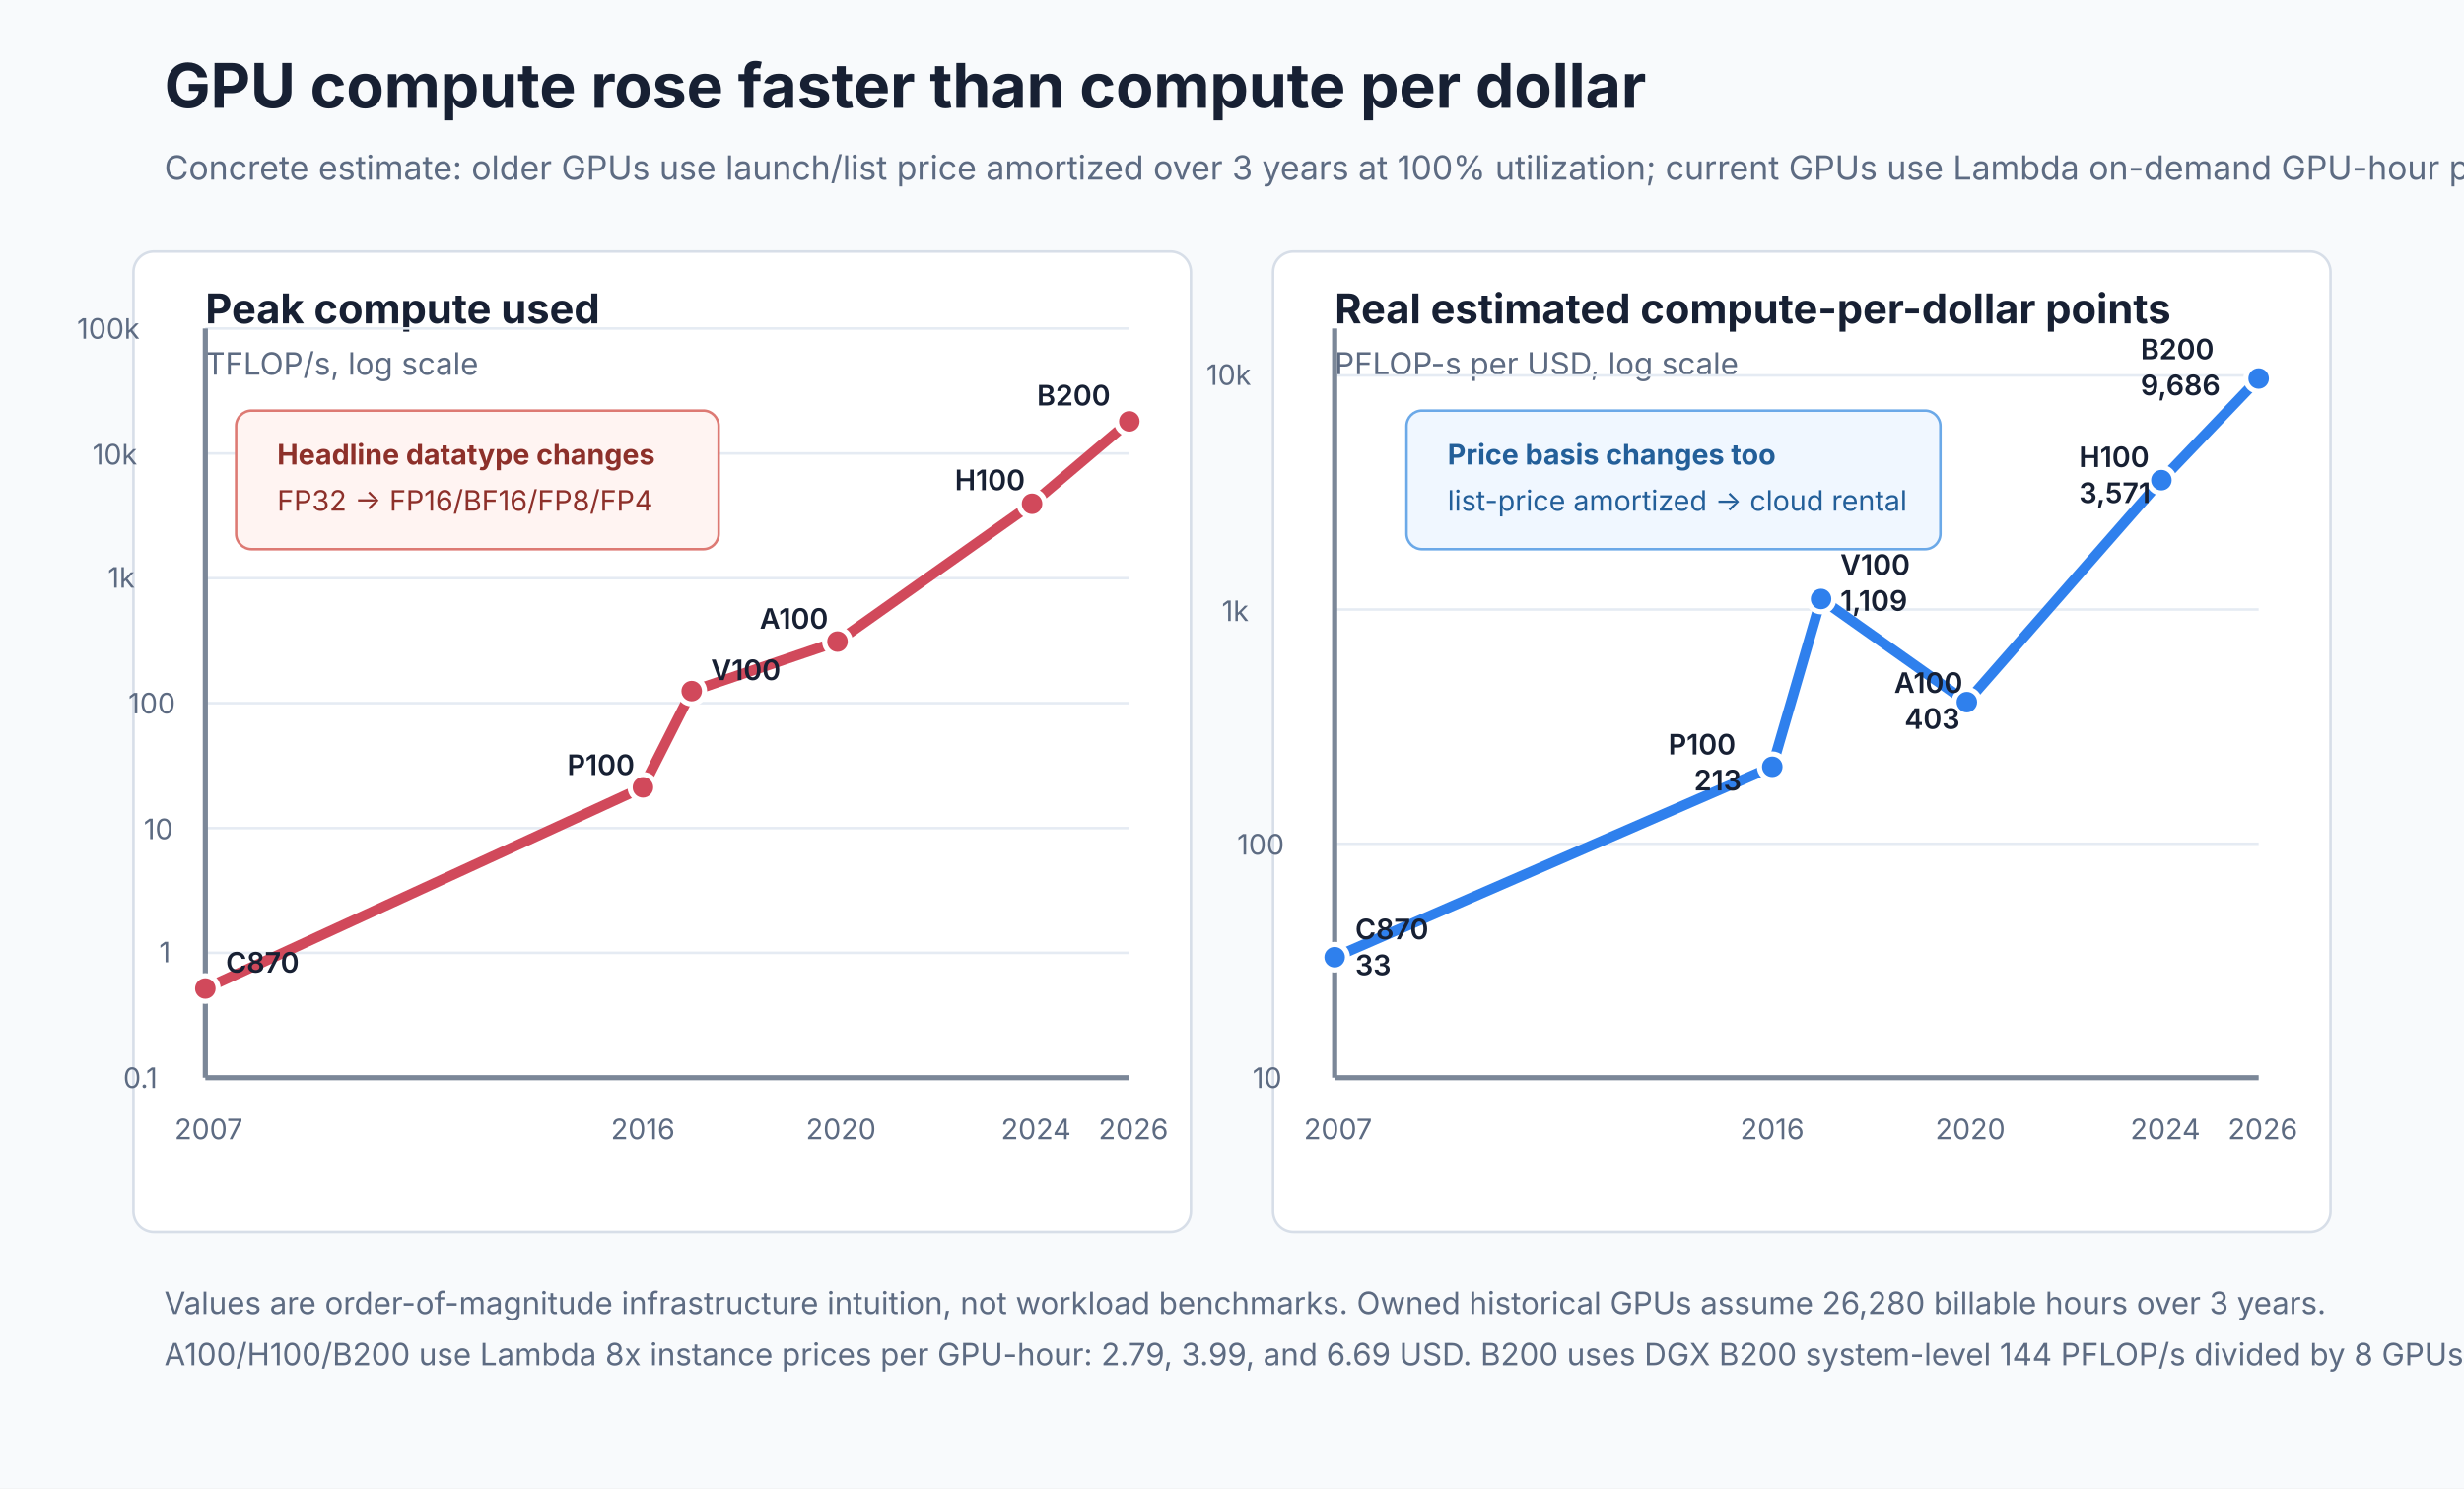
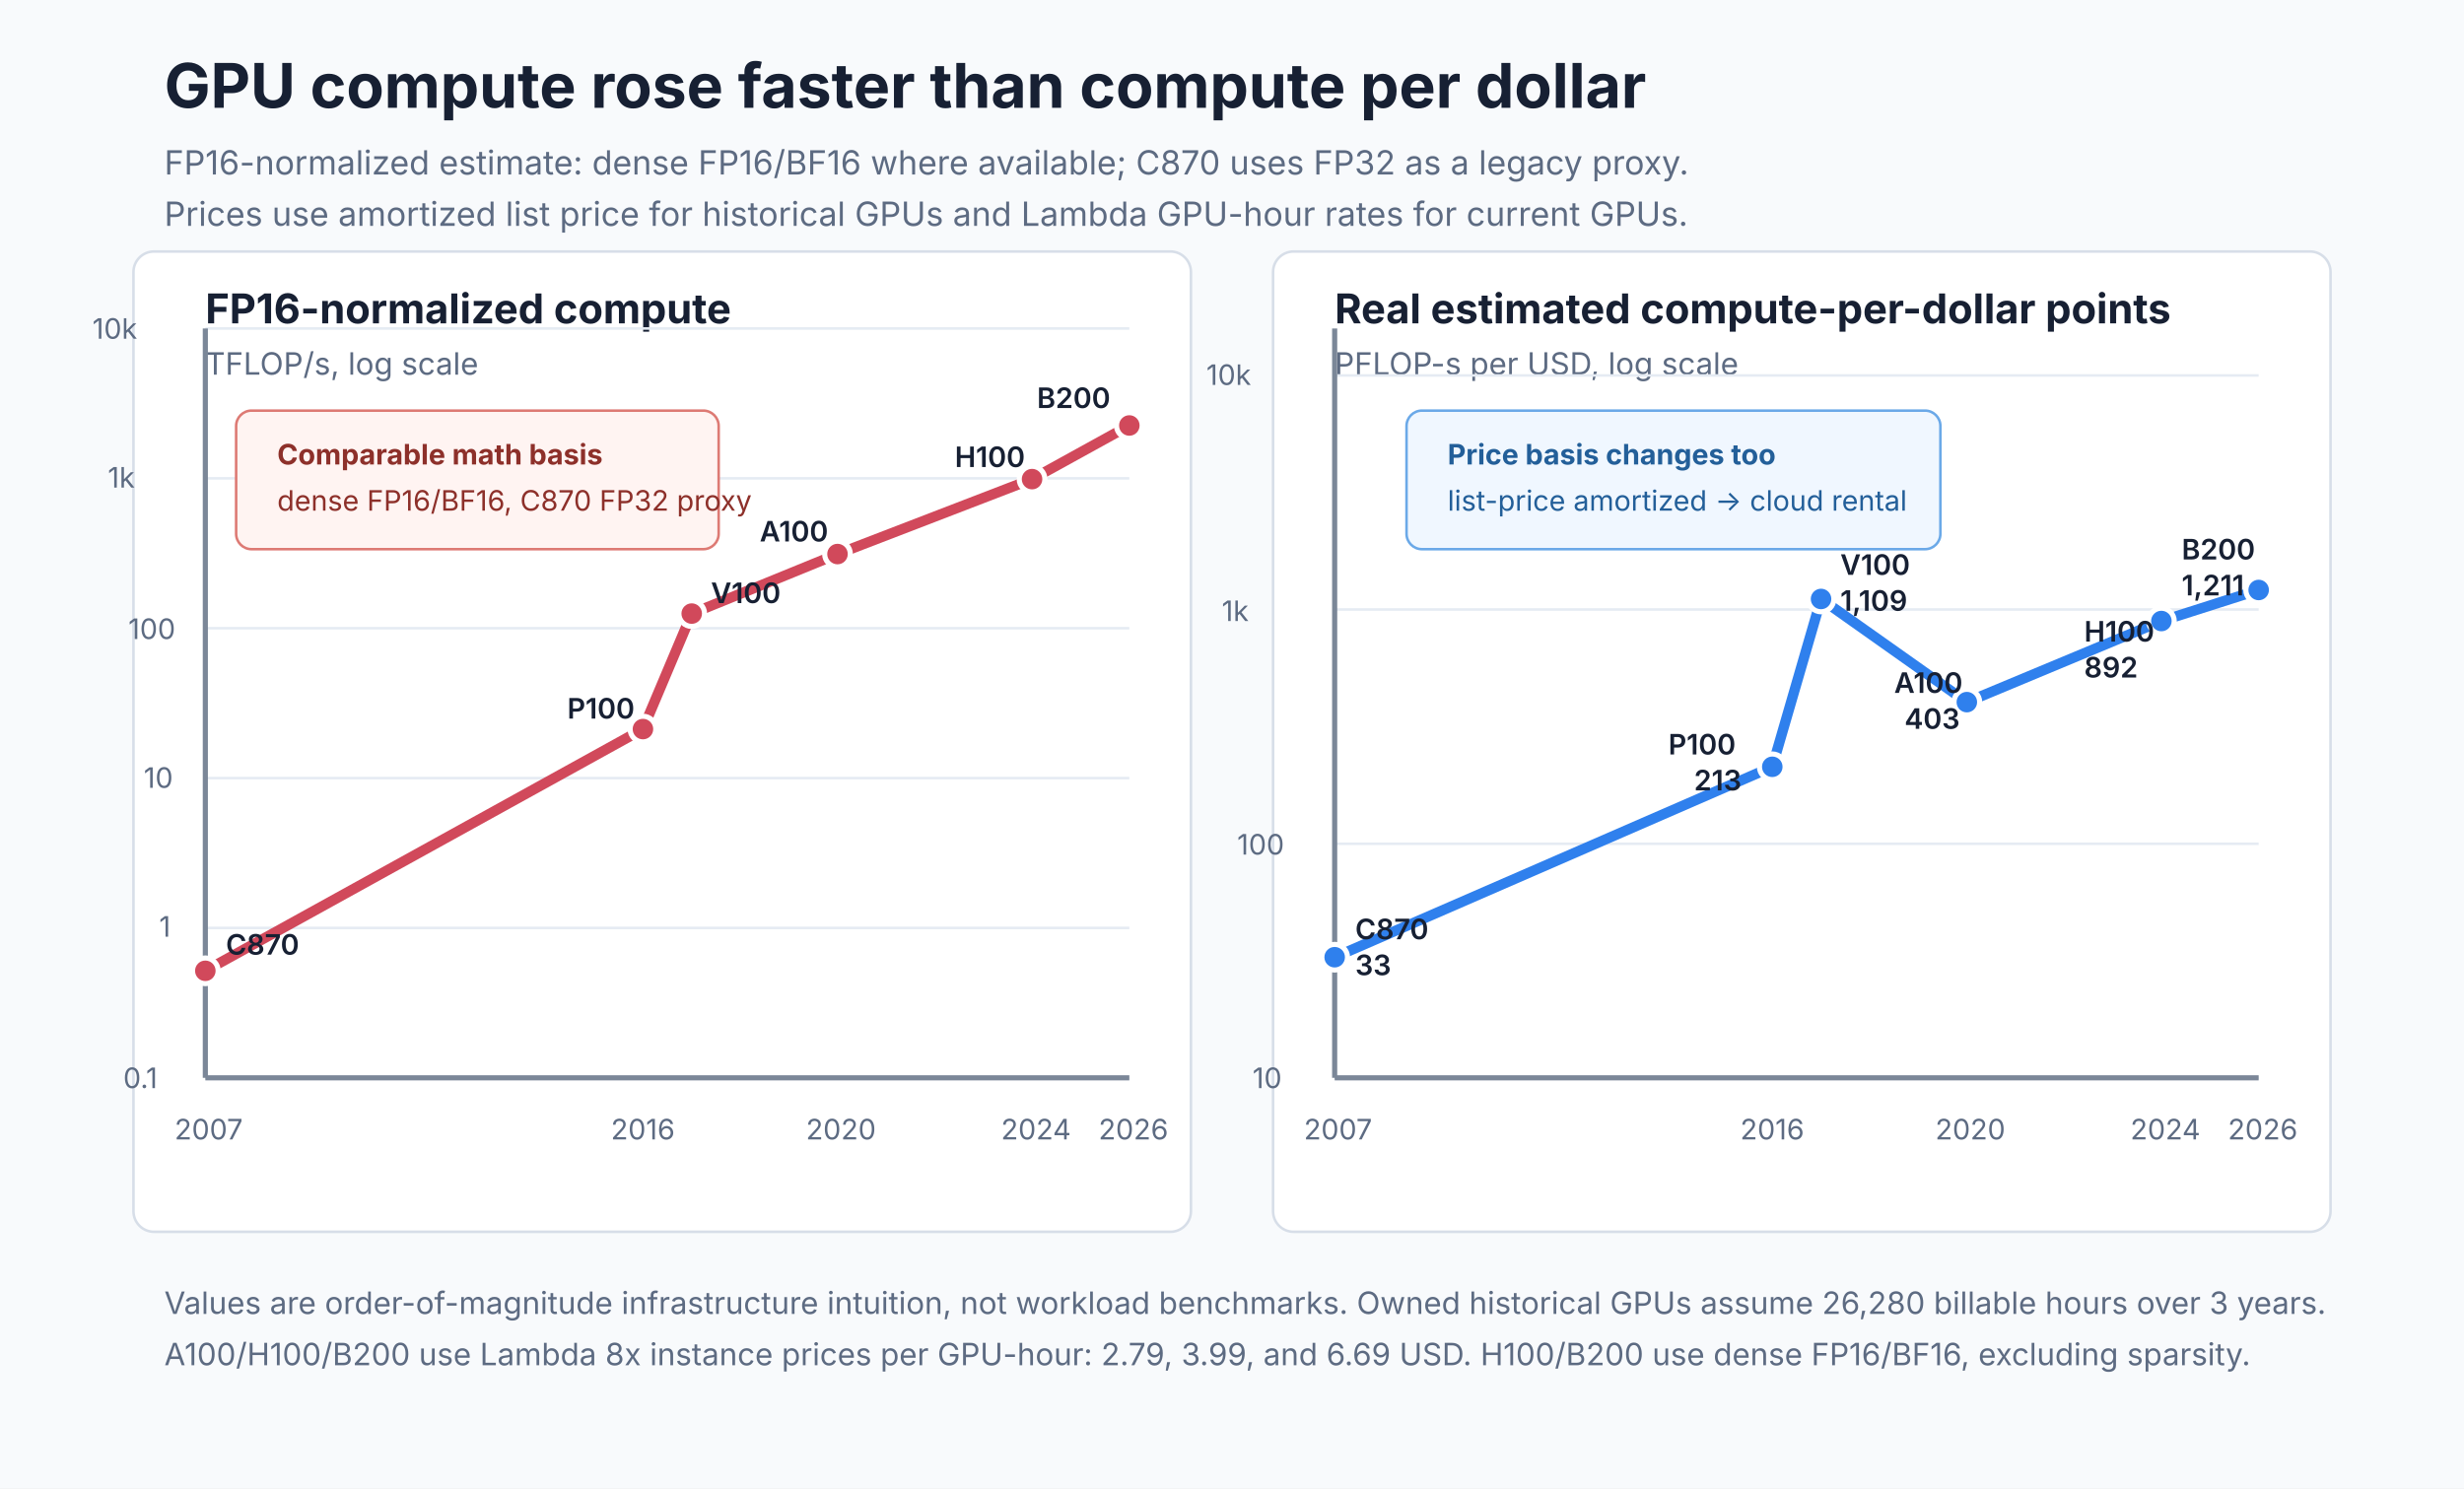
<svg xmlns="http://www.w3.org/2000/svg" viewBox="0 0 960 580" role="img" aria-labelledby="title desc">
  <rect width="960" height="580" fill="#f8fafc" />
  <text x="64" y="42" fill="#172033" font-family="Inter, Arial, sans-serif" font-size="24" font-weight="700">GPU compute rose faster than compute per dollar</text>
-   <text x="64" y="70" fill="#5d6b82" font-family="Inter, Arial, sans-serif" font-size="13">
-     Concrete estimate: older GPUs use launch/list price amortized over 3 years at 100% utilization; current GPUs use Lambda on-demand GPU-hour prices.
+   <text x="64" y="68" fill="#5d6b82" font-family="Inter, Arial, sans-serif" font-size="13">
+     FP16-normalized estimate: dense FP16/BF16 where available; C870 uses FP32 as a legacy proxy.
+   </text>
+   <text x="64" y="88" fill="#5d6b82" font-family="Inter, Arial, sans-serif" font-size="13">
+     Prices use amortized list price for historical GPUs and Lambda GPU-hour rates for current GPUs.
  </text>
  <rect x="52" y="98" width="412" height="382" rx="8" fill="#ffffff" stroke="#d7dee8" />
  <rect x="496" y="98" width="412" height="382" rx="8" fill="#ffffff" stroke="#d7dee8" />
-   <text x="80" y="126" fill="#172033" font-family="Inter, Arial, sans-serif" font-size="16" font-weight="700">Peak compute used</text>
+   <text x="80" y="126" fill="#172033" font-family="Inter, Arial, sans-serif" font-size="16" font-weight="700">FP16-normalized compute</text>
  <text x="520" y="126" fill="#172033" font-family="Inter, Arial, sans-serif" font-size="16" font-weight="700">Real estimated compute-per-dollar points</text>
  <text x="80" y="146" fill="#5d6b82" font-family="Inter, Arial, sans-serif" font-size="12">TFLOP/s, log scale</text>
  <text x="520" y="146" fill="#5d6b82" font-family="Inter, Arial, sans-serif" font-size="12">PFLOP-s per USD, log scale</text>
  <g stroke="#e5ebf3" stroke-width="1">
    <line x1="80" y1="420" x2="440" y2="420" />
-     <line x1="80" y1="371.3" x2="440" y2="371.3" />
-     <line x1="80" y1="322.7" x2="440" y2="322.7" />
-     <line x1="80" y1="274" x2="440" y2="274" />
-     <line x1="80" y1="225.3" x2="440" y2="225.3" />
-     <line x1="80" y1="176.7" x2="440" y2="176.7" />
+     <line x1="80" y1="361.6" x2="440" y2="361.6" />
+     <line x1="80" y1="303.2" x2="440" y2="303.2" />
+     <line x1="80" y1="244.8" x2="440" y2="244.8" />
+     <line x1="80" y1="186.4" x2="440" y2="186.4" />
    <line x1="80" y1="128" x2="440" y2="128" />
    <line x1="520" y1="420" x2="880" y2="420" />
    <line x1="520" y1="328.8" x2="880" y2="328.8" />
    <line x1="520" y1="237.5" x2="880" y2="237.5" />
    <line x1="520" y1="146.3" x2="880" y2="146.3" />
  </g>
  <g stroke="#7b8798" stroke-width="2">
    <line x1="80" y1="420" x2="440" y2="420" />
    <line x1="80" y1="420" x2="80" y2="128" />
    <line x1="520" y1="420" x2="880" y2="420" />
    <line x1="520" y1="420" x2="520" y2="128" />
  </g>
  <g fill="#5d6b82" font-family="Inter, Arial, sans-serif" font-size="11">
    <text x="48" y="424">0.1</text>
-     <text x="62" y="375">1</text>
-     <text x="56" y="327">10</text>
-     <text x="50" y="278">100</text>
-     <text x="42" y="229">1k</text>
-     <text x="36" y="181">10k</text>
-     <text x="30" y="132">100k</text>
+     <text x="62" y="365">1</text>
+     <text x="56" y="307">10</text>
+     <text x="50" y="249">100</text>
+     <text x="42" y="190">1k</text>
+     <text x="36" y="132">10k</text>
    <text x="488" y="424">10</text>
    <text x="482" y="333">100</text>
    <text x="476" y="242">1k</text>
    <text x="470" y="150">10k</text>
  </g>
  <g fill="#5d6b82" font-family="Inter, Arial, sans-serif" font-size="11">
    <text x="68" y="444">2007</text>
    <text x="238" y="444">2016</text>
    <text x="314" y="444">2020</text>
    <text x="390" y="444">2024</text>
    <text x="428" y="444">2026</text>
    <text x="508" y="444">2007</text>
    <text x="678" y="444">2016</text>
    <text x="754" y="444">2020</text>
    <text x="830" y="444">2024</text>
    <text x="868" y="444">2026</text>
  </g>
-   <polyline points="80.0,385.2 250.5,306.8 269.5,269.3 326.3,250.0 402.1,196.3 440.0,164.2" fill="none" stroke="#d1495b" stroke-width="4" stroke-linejoin="round" stroke-linecap="round" />
-   <polyline points="520.0,373.0 690.5,298.8 709.5,233.4 766.3,273.6 842.1,187.1 880.0,147.5" fill="none" stroke="#2f80ed" stroke-width="4" stroke-linejoin="round" stroke-linecap="round" />
+   <polyline points="80.0,378.3 250.5,284.1 269.5,239.1 326.3,215.9 402.1,186.7 440.0,165.8" fill="none" stroke="#d1495b" stroke-width="4" stroke-linejoin="round" stroke-linecap="round" />
+   <polyline points="520.0,373.0 690.5,298.8 709.5,233.4 766.3,273.6 842.1,242.0 880.0,229.9" fill="none" stroke="#2f80ed" stroke-width="4" stroke-linejoin="round" stroke-linecap="round" />
  <g fill="#d1495b" stroke="#ffffff" stroke-width="2">
-     <circle cx="80.0" cy="385.2" r="5" />
-     <circle cx="250.5" cy="306.8" r="5" />
-     <circle cx="269.5" cy="269.3" r="5" />
-     <circle cx="326.3" cy="250.0" r="5" />
-     <circle cx="402.1" cy="196.3" r="5" />
-     <circle cx="440.0" cy="164.2" r="5" />
+     <circle cx="80.0" cy="378.3" r="5" />
+     <circle cx="250.5" cy="284.1" r="5" />
+     <circle cx="269.5" cy="239.1" r="5" />
+     <circle cx="326.3" cy="215.9" r="5" />
+     <circle cx="402.1" cy="186.7" r="5" />
+     <circle cx="440.0" cy="165.8" r="5" />
  </g>
  <g fill="#2f80ed" stroke="#ffffff" stroke-width="2">
    <circle cx="520.0" cy="373.0" r="5" />
    <circle cx="690.5" cy="298.8" r="5" />
    <circle cx="709.5" cy="233.4" r="5" />
    <circle cx="766.3" cy="273.6" r="5" />
-     <circle cx="842.1" cy="187.1" r="5" />
-     <circle cx="880.0" cy="147.5" r="5" />
+     <circle cx="842.1" cy="242.0" r="5" />
+     <circle cx="880.0" cy="229.9" r="5" />
  </g>
  <g fill="#172033" font-family="Inter, Arial, sans-serif" font-size="11" font-weight="600">
-     <text x="88" y="379">C870</text>
-     <text x="221" y="302">P100</text>
-     <text x="277" y="265">V100</text>
-     <text x="296" y="245">A100</text>
-     <text x="372" y="191">H100</text>
-     <text x="404" y="158">B200</text>
+     <text x="88" y="372">C870</text>
+     <text x="221" y="280">P100</text>
+     <text x="277" y="235">V100</text>
+     <text x="296" y="211">A100</text>
+     <text x="372" y="182">H100</text>
+     <text x="404" y="159">B200</text>
    <text x="528" y="366">C870</text>
    <text x="528" y="380">33</text>
    <text x="650" y="294">P100</text>
    <text x="660" y="308">213</text>
    <text x="717" y="224">V100</text>
    <text x="717" y="238">1,109</text>
    <text x="738" y="270">A100</text>
    <text x="742" y="284">403</text>
-     <text x="810" y="182">H100</text>
-     <text x="810" y="196">3,571</text>
-     <text x="834" y="140">B200</text>
-     <text x="834" y="154">9,686</text>
+     <text x="812" y="250">H100</text>
+     <text x="812" y="264">892</text>
+     <text x="850" y="218">B200</text>
+     <text x="850" y="232">1,211</text>
  </g>
  <g font-family="Inter, Arial, sans-serif" font-size="11">
    <rect x="92" y="160" width="188" height="54" rx="6" fill="#fff4f2" stroke="#dd7a74" />
-     <text x="108" y="181" fill="#8d302a" font-weight="700">Headline datatype changes</text>
-     <text x="108" y="199" fill="#8d302a">FP32 -&gt; FP16/BF16/FP8/FP4</text>
+     <text x="108" y="181" fill="#8d302a" font-weight="700">Comparable math basis</text>
+     <text x="108" y="199" fill="#8d302a">dense FP16/BF16, C870 FP32 proxy</text>
    <rect x="548" y="160" width="208" height="54" rx="6" fill="#f0f7ff" stroke="#6ba9e8" />
    <text x="564" y="181" fill="#235f99" font-weight="700">Price basis changes too</text>
    <text x="564" y="199" fill="#235f99">list-price amortized -&gt; cloud rental</text>
  </g>
  <text x="64" y="512" fill="#5d6b82" font-family="Inter, Arial, sans-serif" font-size="12">
    Values are order-of-magnitude infrastructure intuition, not workload benchmarks. Owned historical GPUs assume 26,280 billable hours over 3 years.
  </text>
  <text x="64" y="532" fill="#5d6b82" font-family="Inter, Arial, sans-serif" font-size="12">
-     A100/H100/B200 use Lambda 8x instance prices per GPU-hour: 2.79, 3.99, and 6.69 USD. B200 uses DGX B200 system-level 144 PFLOP/s divided by 8 GPUs.
+     A100/H100/B200 use Lambda 8x instance prices per GPU-hour: 2.79, 3.99, and 6.69 USD. H100/B200 use dense FP16/BF16, excluding sparsity.
  </text>
</svg>
